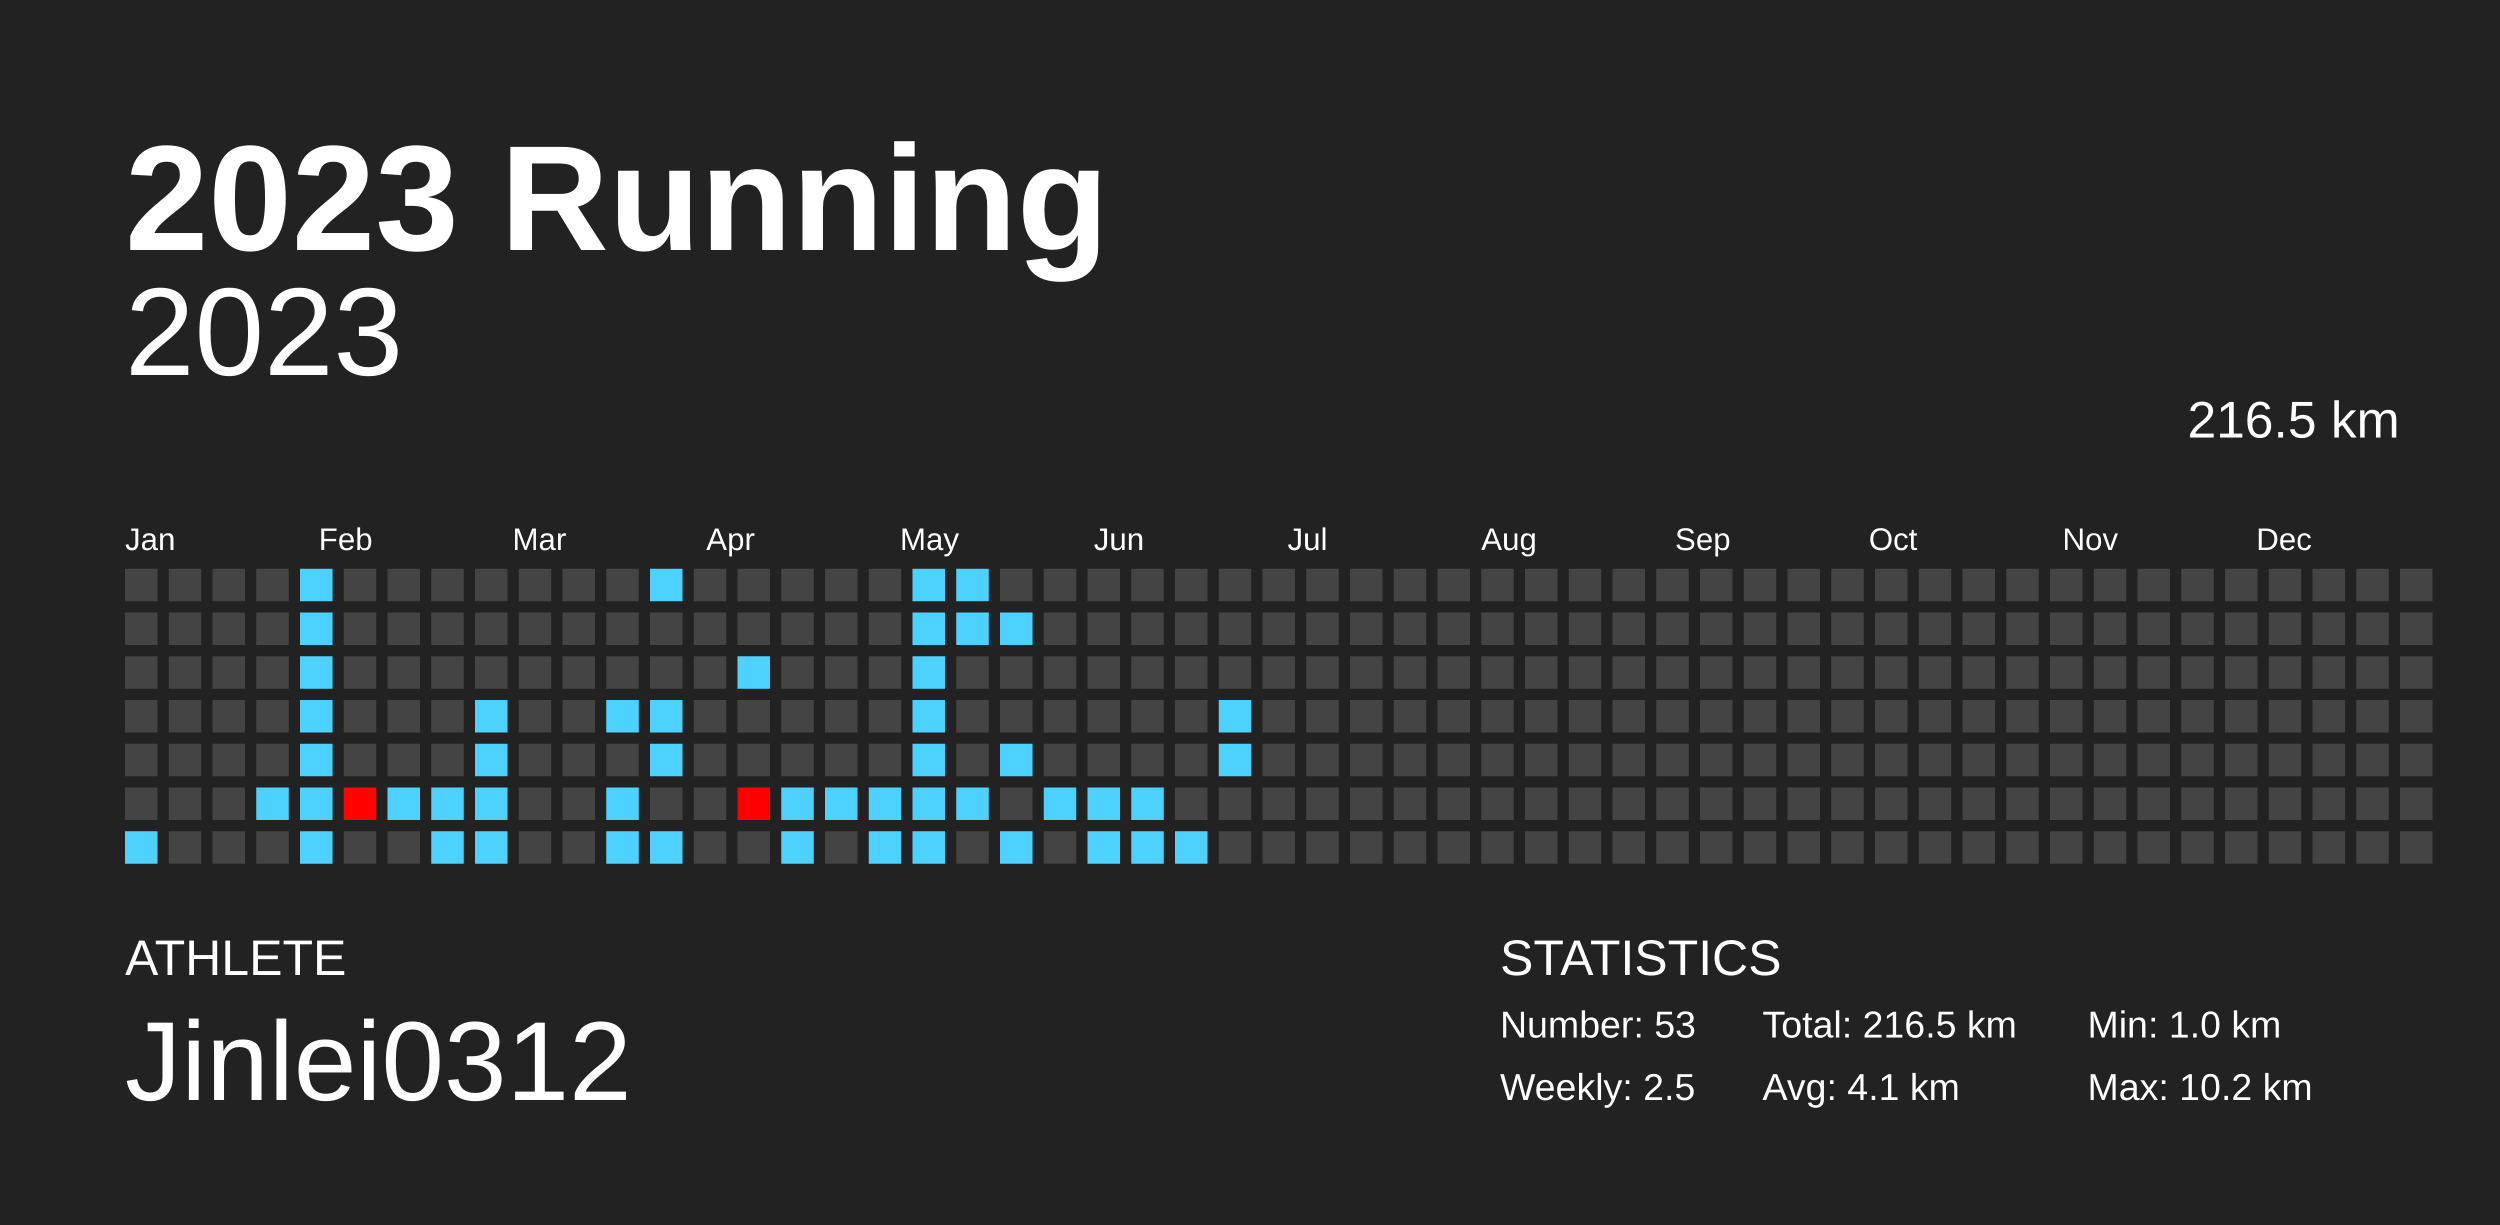
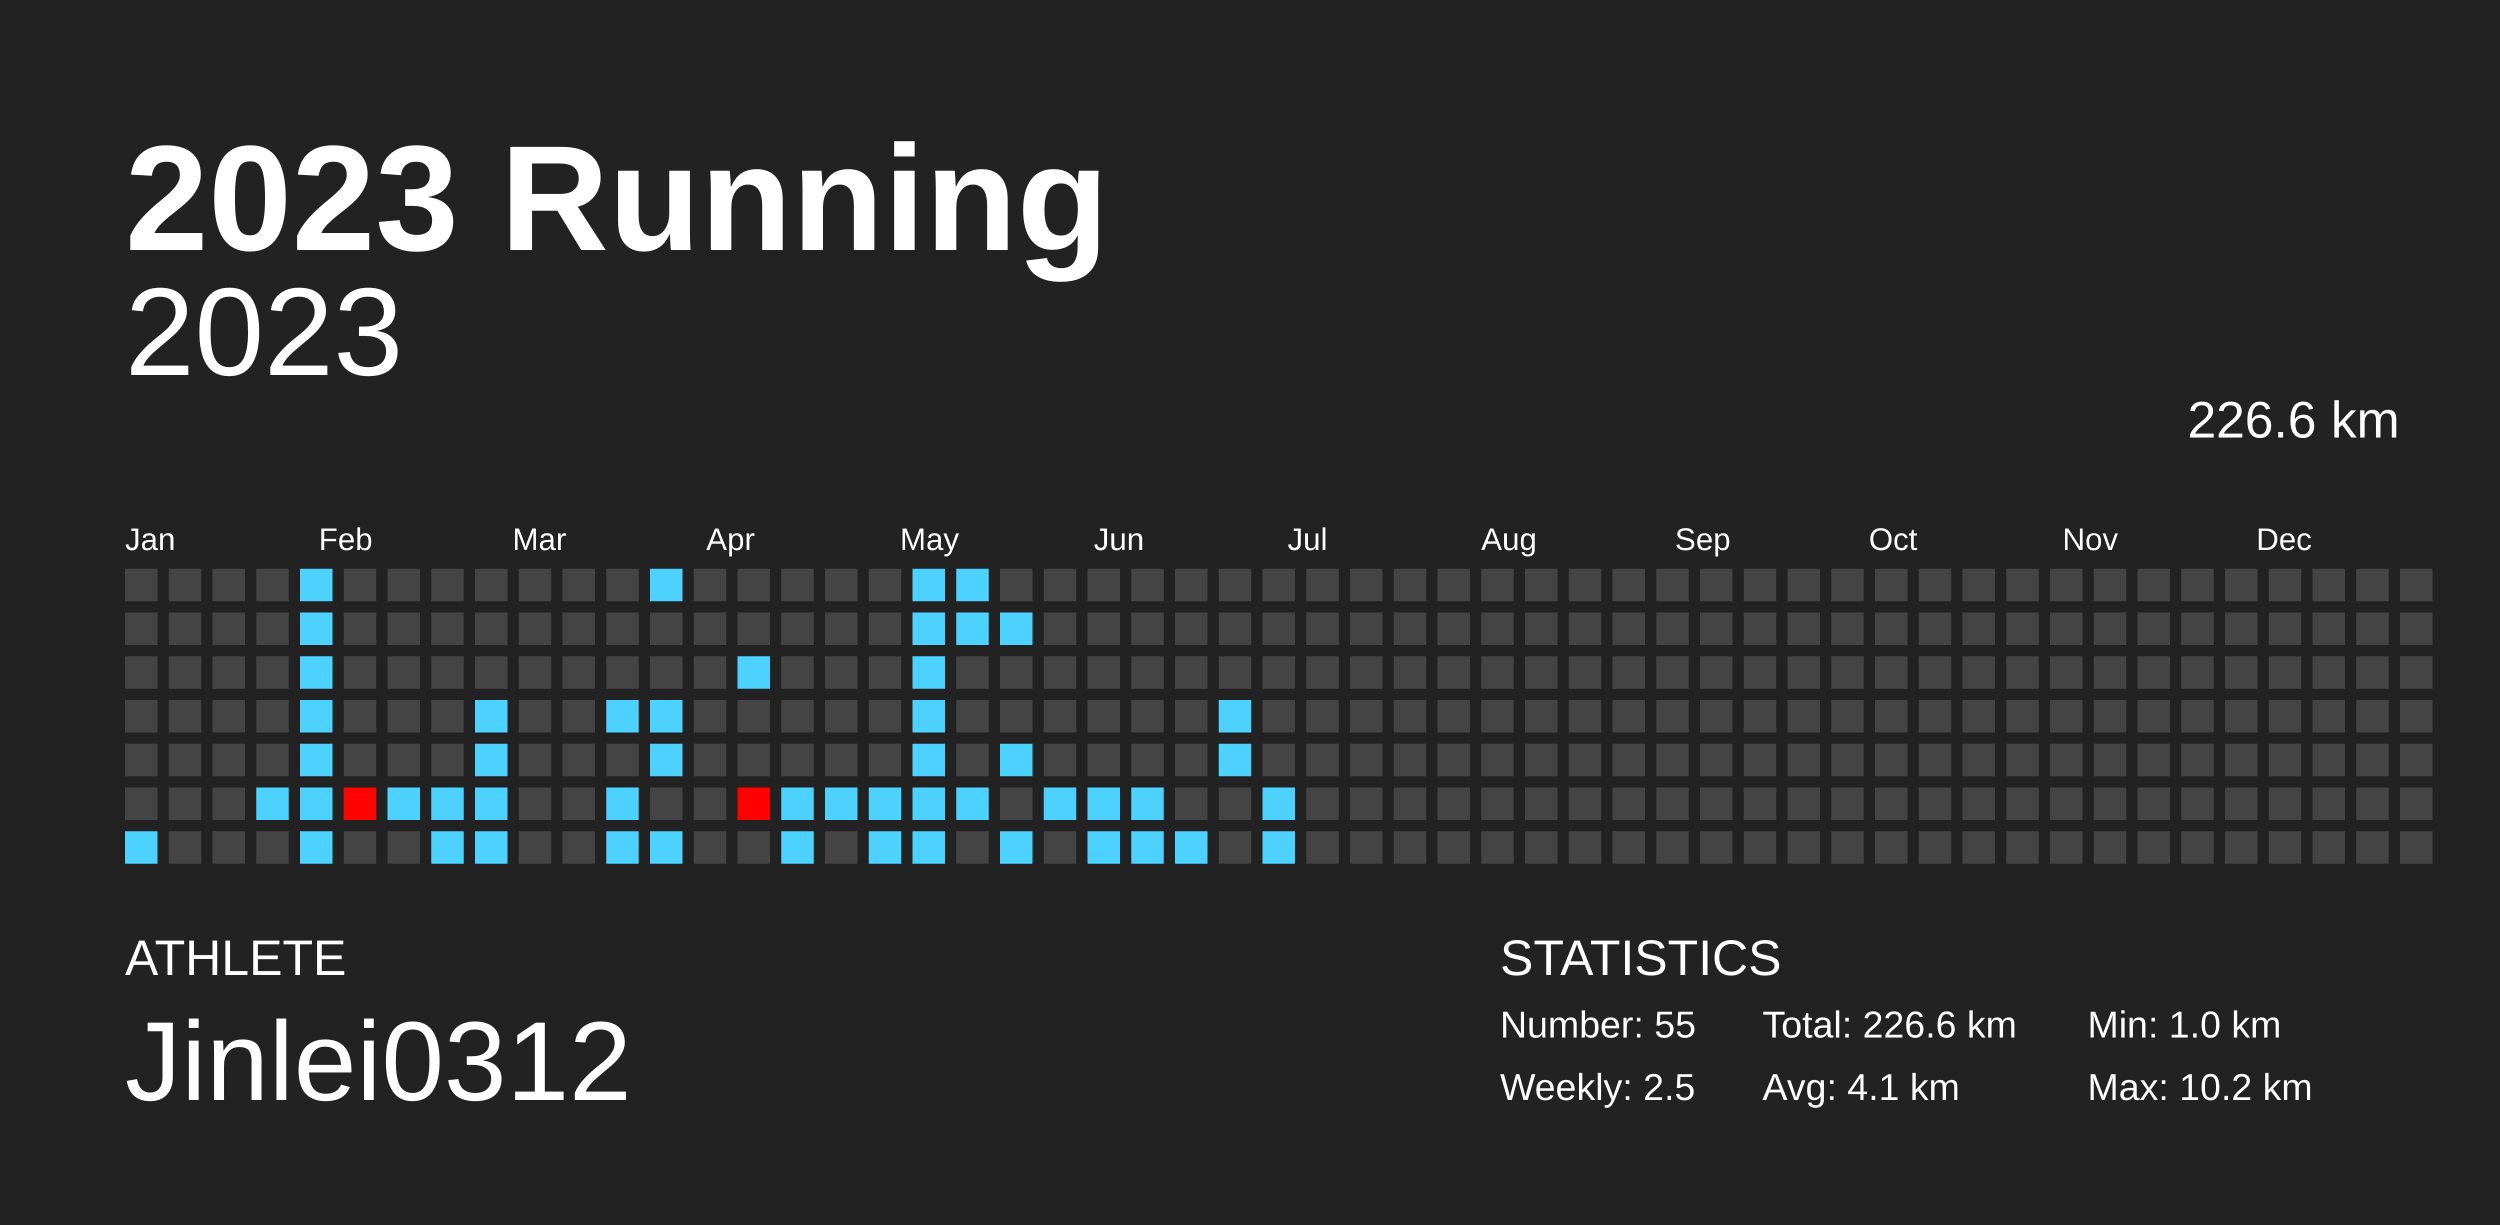
<svg xmlns="http://www.w3.org/2000/svg" baseProfile="full" height="98mm" version="1.1" viewBox="0,0,200,98" width="200mm">
  <defs />
  <rect fill="#222222" height="98" width="200" x="0" y="0" />
  <text fill="#FFFFFF" style="font-size:12px; font-family:Arial; font-weight:bold;" x="10" y="20">2023 Running</text>
  <text fill="#FFFFFF" style="font-size:4px; font-family:Arial" x="10" y="78">ATHLETE</text>
  <text fill="#FFFFFF" style="font-size:9px; font-family:Arial" x="10" y="88">Jinlei0312</text>
  <text fill="#FFFFFF" style="font-size:4px; font-family:Arial" x="120" y="78">STATISTICS</text>
-   <text fill="#FFFFFF" style="font-size:3px; font-family:Arial" x="120" y="83">Number: 53</text>
+   <text fill="#FFFFFF" style="font-size:3px; font-family:Arial" x="120" y="83">Number: 55</text>
  <text fill="#FFFFFF" style="font-size:3px; font-family:Arial" x="120" y="88">Weekly: 2.5</text>
-   <text fill="#FFFFFF" style="font-size:3px; font-family:Arial" x="141" y="83">Total: 216.5 km</text>
+   <text fill="#FFFFFF" style="font-size:3px; font-family:Arial" x="141" y="83">Total: 226.6 km</text>
  <text fill="#FFFFFF" style="font-size:3px; font-family:Arial" x="141" y="88">Avg: 4.1 km</text>
  <text fill="#FFFFFF" style="font-size:3px; font-family:Arial" x="167" y="83">Min: 1.0 km</text>
  <text fill="#FFFFFF" style="font-size:3px; font-family:Arial" x="167" y="88">Max: 10.2 km</text>
  <text alignment-baseline="hanging" fill="#FFFFFF" style="font-size:10.0px; font-family:Arial;" x="10" y="30">2023</text>
-   <text alignment-baseline="hanging" fill="#FFFFFF" style="font-size:4.125px; font-family:Arial;" x="175" y="35">216.5 km</text>
+   <text alignment-baseline="hanging" fill="#FFFFFF" style="font-size:4.125px; font-family:Arial;" x="175" y="35">226.6 km</text>
  <text fill="#FFFFFF" style="font-size:2.5px; font-family:Arial" x="10.0" y="44">Jan</text>
  <text fill="#FFFFFF" style="font-size:2.5px; font-family:Arial" x="25.5" y="44">Feb</text>
  <text fill="#FFFFFF" style="font-size:2.5px; font-family:Arial" x="41.0" y="44">Mar</text>
  <text fill="#FFFFFF" style="font-size:2.5px; font-family:Arial" x="56.5" y="44">Apr</text>
  <text fill="#FFFFFF" style="font-size:2.5px; font-family:Arial" x="72.0" y="44">May</text>
  <text fill="#FFFFFF" style="font-size:2.5px; font-family:Arial" x="87.5" y="44">Jun</text>
  <text fill="#FFFFFF" style="font-size:2.5px; font-family:Arial" x="103.0" y="44">Jul</text>
  <text fill="#FFFFFF" style="font-size:2.5px; font-family:Arial" x="118.5" y="44">Aug</text>
  <text fill="#FFFFFF" style="font-size:2.5px; font-family:Arial" x="134.0" y="44">Sep</text>
  <text fill="#FFFFFF" style="font-size:2.5px; font-family:Arial" x="149.5" y="44">Oct</text>
  <text fill="#FFFFFF" style="font-size:2.5px; font-family:Arial" x="165.0" y="44">Nov</text>
  <text fill="#FFFFFF" style="font-size:2.5px; font-family:Arial" x="180.5" y="44">Dec</text>
  <rect fill="#444444" height="2.6" width="2.6" x="10.0" y="45.5" />
  <rect fill="#444444" height="2.6" width="2.6" x="10.0" y="49.0" />
  <rect fill="#444444" height="2.6" width="2.6" x="10.0" y="52.5" />
  <rect fill="#444444" height="2.6" width="2.6" x="10.0" y="56.0" />
  <rect fill="#444444" height="2.6" width="2.6" x="10.0" y="59.5" />
  <rect fill="#444444" height="2.6" width="2.6" x="10.0" y="63.0" />
  <rect fill="#4dd2ff" height="2.6" width="2.6" x="10.0" y="66.5" />
  <rect fill="#444444" height="2.6" width="2.6" x="13.5" y="45.5" />
  <rect fill="#444444" height="2.6" width="2.6" x="13.5" y="49.0" />
  <rect fill="#444444" height="2.6" width="2.6" x="13.5" y="52.5" />
  <rect fill="#444444" height="2.6" width="2.6" x="13.5" y="56.0" />
  <rect fill="#444444" height="2.6" width="2.6" x="13.5" y="59.5" />
  <rect fill="#444444" height="2.6" width="2.6" x="13.5" y="63.0" />
  <rect fill="#444444" height="2.6" width="2.6" x="13.5" y="66.5" />
  <rect fill="#444444" height="2.6" width="2.6" x="17.0" y="45.5" />
  <rect fill="#444444" height="2.6" width="2.6" x="17.0" y="49.0" />
  <rect fill="#444444" height="2.6" width="2.6" x="17.0" y="52.5" />
  <rect fill="#444444" height="2.6" width="2.6" x="17.0" y="56.0" />
  <rect fill="#444444" height="2.6" width="2.6" x="17.0" y="59.5" />
  <rect fill="#444444" height="2.6" width="2.6" x="17.0" y="63.0" />
  <rect fill="#444444" height="2.6" width="2.6" x="17.0" y="66.5" />
  <rect fill="#444444" height="2.6" width="2.6" x="20.5" y="45.5" />
  <rect fill="#444444" height="2.6" width="2.6" x="20.5" y="49.0" />
  <rect fill="#444444" height="2.6" width="2.6" x="20.5" y="52.5" />
  <rect fill="#444444" height="2.6" width="2.6" x="20.5" y="56.0" />
  <rect fill="#444444" height="2.6" width="2.6" x="20.5" y="59.5" />
  <rect fill="#4dd2ff" height="2.6" width="2.6" x="20.5" y="63.0" />
  <rect fill="#444444" height="2.6" width="2.6" x="20.5" y="66.5" />
  <rect fill="#4dd2ff" height="2.6" width="2.6" x="24.0" y="45.5" />
  <rect fill="#4dd2ff" height="2.6" width="2.6" x="24.0" y="49.0" />
  <rect fill="#4dd2ff" height="2.6" width="2.6" x="24.0" y="52.5" />
  <rect fill="#4dd2ff" height="2.6" width="2.6" x="24.0" y="56.0" />
  <rect fill="#4dd2ff" height="2.6" width="2.6" x="24.0" y="59.5" />
  <rect fill="#4dd2ff" height="2.6" width="2.6" x="24.0" y="63.0" />
  <rect fill="#4dd2ff" height="2.6" width="2.6" x="24.0" y="66.5" />
  <rect fill="#444444" height="2.6" width="2.6" x="27.5" y="45.5" />
  <rect fill="#444444" height="2.6" width="2.6" x="27.5" y="49.0" />
  <rect fill="#444444" height="2.6" width="2.6" x="27.5" y="52.5" />
  <rect fill="#444444" height="2.6" width="2.6" x="27.5" y="56.0" />
  <rect fill="#444444" height="2.6" width="2.6" x="27.5" y="59.5" />
  <rect fill="#ff0300" height="2.6" width="2.6" x="27.5" y="63.0" />
  <rect fill="#444444" height="2.6" width="2.6" x="27.5" y="66.5" />
  <rect fill="#444444" height="2.6" width="2.6" x="31.0" y="45.5" />
  <rect fill="#444444" height="2.6" width="2.6" x="31.0" y="49.0" />
  <rect fill="#444444" height="2.6" width="2.6" x="31.0" y="52.5" />
  <rect fill="#444444" height="2.6" width="2.6" x="31.0" y="56.0" />
  <rect fill="#444444" height="2.6" width="2.6" x="31.0" y="59.5" />
  <rect fill="#4dd2ff" height="2.6" width="2.6" x="31.0" y="63.0" />
  <rect fill="#444444" height="2.6" width="2.6" x="31.0" y="66.5" />
  <rect fill="#444444" height="2.6" width="2.6" x="34.5" y="45.5" />
  <rect fill="#444444" height="2.6" width="2.6" x="34.5" y="49.0" />
  <rect fill="#444444" height="2.6" width="2.6" x="34.5" y="52.5" />
  <rect fill="#444444" height="2.6" width="2.6" x="34.5" y="56.0" />
  <rect fill="#444444" height="2.6" width="2.6" x="34.5" y="59.5" />
  <rect fill="#4dd2ff" height="2.6" width="2.6" x="34.5" y="63.0" />
  <rect fill="#4dd2ff" height="2.6" width="2.6" x="34.5" y="66.5" />
  <rect fill="#444444" height="2.6" width="2.6" x="38.0" y="45.5" />
  <rect fill="#444444" height="2.6" width="2.6" x="38.0" y="49.0" />
  <rect fill="#444444" height="2.6" width="2.6" x="38.0" y="52.5" />
  <rect fill="#4dd2ff" height="2.6" width="2.6" x="38.0" y="56.0" />
  <rect fill="#4dd2ff" height="2.6" width="2.6" x="38.0" y="59.5" />
  <rect fill="#4dd2ff" height="2.6" width="2.6" x="38.0" y="63.0" />
  <rect fill="#4dd2ff" height="2.6" width="2.6" x="38.0" y="66.5" />
  <rect fill="#444444" height="2.6" width="2.6" x="41.5" y="45.5" />
  <rect fill="#444444" height="2.6" width="2.6" x="41.5" y="49.0" />
  <rect fill="#444444" height="2.6" width="2.6" x="41.5" y="52.5" />
  <rect fill="#444444" height="2.6" width="2.6" x="41.5" y="56.0" />
  <rect fill="#444444" height="2.6" width="2.6" x="41.5" y="59.5" />
  <rect fill="#444444" height="2.6" width="2.6" x="41.5" y="63.0" />
  <rect fill="#444444" height="2.6" width="2.6" x="41.5" y="66.5" />
  <rect fill="#444444" height="2.6" width="2.6" x="45.0" y="45.5" />
  <rect fill="#444444" height="2.6" width="2.6" x="45.0" y="49.0" />
  <rect fill="#444444" height="2.6" width="2.6" x="45.0" y="52.5" />
  <rect fill="#444444" height="2.6" width="2.6" x="45.0" y="56.0" />
  <rect fill="#444444" height="2.6" width="2.6" x="45.0" y="59.5" />
  <rect fill="#444444" height="2.6" width="2.6" x="45.0" y="63.0" />
  <rect fill="#444444" height="2.6" width="2.6" x="45.0" y="66.5" />
  <rect fill="#444444" height="2.6" width="2.6" x="48.5" y="45.5" />
  <rect fill="#444444" height="2.6" width="2.6" x="48.5" y="49.0" />
  <rect fill="#444444" height="2.6" width="2.6" x="48.5" y="52.5" />
  <rect fill="#4dd2ff" height="2.6" width="2.6" x="48.5" y="56.0" />
  <rect fill="#444444" height="2.6" width="2.6" x="48.5" y="59.5" />
  <rect fill="#4dd2ff" height="2.6" width="2.6" x="48.5" y="63.0" />
  <rect fill="#4dd2ff" height="2.6" width="2.6" x="48.5" y="66.5" />
  <rect fill="#4dd2ff" height="2.6" width="2.6" x="52.0" y="45.5" />
  <rect fill="#444444" height="2.6" width="2.6" x="52.0" y="49.0" />
  <rect fill="#444444" height="2.6" width="2.6" x="52.0" y="52.5" />
  <rect fill="#4dd2ff" height="2.6" width="2.6" x="52.0" y="56.0" />
  <rect fill="#4dd2ff" height="2.6" width="2.6" x="52.0" y="59.5" />
  <rect fill="#444444" height="2.6" width="2.6" x="52.0" y="63.0" />
  <rect fill="#4dd2ff" height="2.6" width="2.6" x="52.0" y="66.5" />
  <rect fill="#444444" height="2.6" width="2.6" x="55.5" y="45.5" />
  <rect fill="#444444" height="2.6" width="2.6" x="55.5" y="49.0" />
  <rect fill="#444444" height="2.6" width="2.6" x="55.5" y="52.5" />
  <rect fill="#444444" height="2.6" width="2.6" x="55.5" y="56.0" />
  <rect fill="#444444" height="2.6" width="2.6" x="55.5" y="59.5" />
  <rect fill="#444444" height="2.6" width="2.6" x="55.5" y="63.0" />
  <rect fill="#444444" height="2.6" width="2.6" x="55.5" y="66.5" />
  <rect fill="#444444" height="2.6" width="2.6" x="59.0" y="45.5" />
  <rect fill="#444444" height="2.6" width="2.6" x="59.0" y="49.0" />
  <rect fill="#4dd2ff" height="2.6" width="2.6" x="59.0" y="52.5" />
  <rect fill="#444444" height="2.6" width="2.6" x="59.0" y="56.0" />
  <rect fill="#444444" height="2.6" width="2.6" x="59.0" y="59.5" />
  <rect fill="#ff0000" height="2.6" width="2.6" x="59.0" y="63.0" />
  <rect fill="#444444" height="2.6" width="2.6" x="59.0" y="66.5" />
  <rect fill="#444444" height="2.6" width="2.6" x="62.5" y="45.5" />
  <rect fill="#444444" height="2.6" width="2.6" x="62.5" y="49.0" />
  <rect fill="#444444" height="2.6" width="2.6" x="62.5" y="52.5" />
  <rect fill="#444444" height="2.6" width="2.6" x="62.5" y="56.0" />
  <rect fill="#444444" height="2.6" width="2.6" x="62.5" y="59.5" />
  <rect fill="#4dd2ff" height="2.6" width="2.6" x="62.5" y="63.0" />
  <rect fill="#4dd2ff" height="2.6" width="2.6" x="62.5" y="66.5" />
  <rect fill="#444444" height="2.6" width="2.6" x="66.0" y="45.5" />
  <rect fill="#444444" height="2.6" width="2.6" x="66.0" y="49.0" />
  <rect fill="#444444" height="2.6" width="2.6" x="66.0" y="52.5" />
  <rect fill="#444444" height="2.6" width="2.6" x="66.0" y="56.0" />
  <rect fill="#444444" height="2.6" width="2.6" x="66.0" y="59.5" />
  <rect fill="#4dd2ff" height="2.6" width="2.6" x="66.0" y="63.0" />
  <rect fill="#444444" height="2.6" width="2.6" x="66.0" y="66.5" />
  <rect fill="#444444" height="2.6" width="2.6" x="69.5" y="45.5" />
  <rect fill="#444444" height="2.6" width="2.6" x="69.5" y="49.0" />
  <rect fill="#444444" height="2.6" width="2.6" x="69.5" y="52.5" />
  <rect fill="#444444" height="2.6" width="2.6" x="69.5" y="56.0" />
  <rect fill="#444444" height="2.6" width="2.6" x="69.5" y="59.5" />
  <rect fill="#4dd2ff" height="2.6" width="2.6" x="69.5" y="63.0" />
  <rect fill="#4dd2ff" height="2.6" width="2.6" x="69.5" y="66.5" />
  <rect fill="#4dd2ff" height="2.6" width="2.6" x="73.0" y="45.5" />
  <rect fill="#4dd2ff" height="2.6" width="2.6" x="73.0" y="49.0" />
  <rect fill="#4dd2ff" height="2.6" width="2.6" x="73.0" y="52.5" />
  <rect fill="#4dd2ff" height="2.6" width="2.6" x="73.0" y="56.0" />
  <rect fill="#4dd2ff" height="2.6" width="2.6" x="73.0" y="59.5" />
  <rect fill="#4dd2ff" height="2.6" width="2.6" x="73.0" y="63.0" />
  <rect fill="#4dd2ff" height="2.6" width="2.6" x="73.0" y="66.5" />
  <rect fill="#4dd2ff" height="2.6" width="2.6" x="76.5" y="45.5" />
  <rect fill="#4dd2ff" height="2.6" width="2.6" x="76.5" y="49.0" />
  <rect fill="#444444" height="2.6" width="2.6" x="76.5" y="52.5" />
  <rect fill="#444444" height="2.6" width="2.6" x="76.5" y="56.0" />
  <rect fill="#444444" height="2.6" width="2.6" x="76.5" y="59.5" />
  <rect fill="#4dd2ff" height="2.6" width="2.6" x="76.5" y="63.0" />
  <rect fill="#444444" height="2.6" width="2.6" x="76.5" y="66.5" />
  <rect fill="#444444" height="2.6" width="2.6" x="80.0" y="45.5" />
  <rect fill="#4dd2ff" height="2.6" width="2.6" x="80.0" y="49.0" />
  <rect fill="#444444" height="2.6" width="2.6" x="80.0" y="52.5" />
  <rect fill="#444444" height="2.6" width="2.6" x="80.0" y="56.0" />
  <rect fill="#4dd2ff" height="2.6" width="2.6" x="80.0" y="59.5" />
  <rect fill="#444444" height="2.6" width="2.6" x="80.0" y="63.0" />
  <rect fill="#4dd2ff" height="2.6" width="2.6" x="80.0" y="66.5" />
  <rect fill="#444444" height="2.6" width="2.6" x="83.5" y="45.5" />
  <rect fill="#444444" height="2.6" width="2.6" x="83.5" y="49.0" />
  <rect fill="#444444" height="2.6" width="2.6" x="83.5" y="52.5" />
  <rect fill="#444444" height="2.6" width="2.6" x="83.5" y="56.0" />
  <rect fill="#444444" height="2.6" width="2.6" x="83.5" y="59.5" />
  <rect fill="#4dd2ff" height="2.6" width="2.6" x="83.5" y="63.0" />
  <rect fill="#444444" height="2.6" width="2.6" x="83.5" y="66.5" />
  <rect fill="#444444" height="2.6" width="2.6" x="87.0" y="45.5" />
  <rect fill="#444444" height="2.6" width="2.6" x="87.0" y="49.0" />
  <rect fill="#444444" height="2.6" width="2.6" x="87.0" y="52.5" />
  <rect fill="#444444" height="2.6" width="2.6" x="87.0" y="56.0" />
  <rect fill="#444444" height="2.6" width="2.6" x="87.0" y="59.5" />
  <rect fill="#4dd2ff" height="2.6" width="2.6" x="87.0" y="63.0" />
  <rect fill="#4dd2ff" height="2.6" width="2.6" x="87.0" y="66.5" />
  <rect fill="#444444" height="2.6" width="2.6" x="90.5" y="45.5" />
  <rect fill="#444444" height="2.6" width="2.6" x="90.5" y="49.0" />
  <rect fill="#444444" height="2.6" width="2.6" x="90.5" y="52.5" />
  <rect fill="#444444" height="2.6" width="2.6" x="90.5" y="56.0" />
  <rect fill="#444444" height="2.6" width="2.6" x="90.5" y="59.5" />
  <rect fill="#4dd2ff" height="2.6" width="2.6" x="90.5" y="63.0" />
  <rect fill="#4dd2ff" height="2.6" width="2.6" x="90.5" y="66.5" />
  <rect fill="#444444" height="2.6" width="2.6" x="94.0" y="45.5" />
  <rect fill="#444444" height="2.6" width="2.6" x="94.0" y="49.0" />
  <rect fill="#444444" height="2.6" width="2.6" x="94.0" y="52.5" />
  <rect fill="#444444" height="2.6" width="2.6" x="94.0" y="56.0" />
  <rect fill="#444444" height="2.6" width="2.6" x="94.0" y="59.5" />
  <rect fill="#444444" height="2.6" width="2.6" x="94.0" y="63.0" />
  <rect fill="#4dd2ff" height="2.6" width="2.6" x="94.0" y="66.5" />
  <rect fill="#444444" height="2.6" width="2.6" x="97.5" y="45.5" />
  <rect fill="#444444" height="2.6" width="2.6" x="97.5" y="49.0" />
  <rect fill="#444444" height="2.6" width="2.6" x="97.5" y="52.5" />
  <rect fill="#4dd2ff" height="2.6" width="2.6" x="97.5" y="56.0" />
  <rect fill="#4dd2ff" height="2.6" width="2.6" x="97.5" y="59.5" />
  <rect fill="#444444" height="2.6" width="2.6" x="97.5" y="63.0" />
  <rect fill="#444444" height="2.6" width="2.6" x="97.5" y="66.5" />
  <rect fill="#444444" height="2.6" width="2.6" x="101.0" y="45.5" />
  <rect fill="#444444" height="2.6" width="2.6" x="101.0" y="49.0" />
  <rect fill="#444444" height="2.6" width="2.6" x="101.0" y="52.5" />
  <rect fill="#444444" height="2.6" width="2.6" x="101.0" y="56.0" />
  <rect fill="#444444" height="2.6" width="2.6" x="101.0" y="59.5" />
-   <rect fill="#444444" height="2.6" width="2.6" x="101.0" y="63.0" />
-   <rect fill="#444444" height="2.6" width="2.6" x="101.0" y="66.5" />
+   <rect fill="#4dd2ff" height="2.6" width="2.6" x="101.0" y="63.0" />
+   <rect fill="#4dd2ff" height="2.6" width="2.6" x="101.0" y="66.5" />
  <rect fill="#444444" height="2.6" width="2.6" x="104.5" y="45.5" />
  <rect fill="#444444" height="2.6" width="2.6" x="104.5" y="49.0" />
  <rect fill="#444444" height="2.6" width="2.6" x="104.5" y="52.5" />
  <rect fill="#444444" height="2.6" width="2.6" x="104.5" y="56.0" />
  <rect fill="#444444" height="2.6" width="2.6" x="104.5" y="59.5" />
  <rect fill="#444444" height="2.6" width="2.6" x="104.5" y="63.0" />
  <rect fill="#444444" height="2.6" width="2.6" x="104.5" y="66.5" />
  <rect fill="#444444" height="2.6" width="2.6" x="108.0" y="45.5" />
  <rect fill="#444444" height="2.6" width="2.6" x="108.0" y="49.0" />
  <rect fill="#444444" height="2.6" width="2.6" x="108.0" y="52.5" />
  <rect fill="#444444" height="2.6" width="2.6" x="108.0" y="56.0" />
  <rect fill="#444444" height="2.6" width="2.6" x="108.0" y="59.5" />
  <rect fill="#444444" height="2.6" width="2.6" x="108.0" y="63.0" />
  <rect fill="#444444" height="2.6" width="2.6" x="108.0" y="66.5" />
  <rect fill="#444444" height="2.6" width="2.6" x="111.5" y="45.5" />
  <rect fill="#444444" height="2.6" width="2.6" x="111.5" y="49.0" />
  <rect fill="#444444" height="2.6" width="2.6" x="111.5" y="52.5" />
  <rect fill="#444444" height="2.6" width="2.6" x="111.5" y="56.0" />
  <rect fill="#444444" height="2.6" width="2.6" x="111.5" y="59.5" />
  <rect fill="#444444" height="2.6" width="2.6" x="111.5" y="63.0" />
  <rect fill="#444444" height="2.6" width="2.6" x="111.5" y="66.5" />
  <rect fill="#444444" height="2.6" width="2.6" x="115.0" y="45.5" />
  <rect fill="#444444" height="2.6" width="2.6" x="115.0" y="49.0" />
  <rect fill="#444444" height="2.6" width="2.6" x="115.0" y="52.5" />
  <rect fill="#444444" height="2.6" width="2.6" x="115.0" y="56.0" />
  <rect fill="#444444" height="2.6" width="2.6" x="115.0" y="59.5" />
  <rect fill="#444444" height="2.6" width="2.6" x="115.0" y="63.0" />
  <rect fill="#444444" height="2.6" width="2.6" x="115.0" y="66.5" />
  <rect fill="#444444" height="2.6" width="2.6" x="118.5" y="45.5" />
  <rect fill="#444444" height="2.6" width="2.6" x="118.5" y="49.0" />
  <rect fill="#444444" height="2.6" width="2.6" x="118.5" y="52.5" />
  <rect fill="#444444" height="2.6" width="2.6" x="118.5" y="56.0" />
  <rect fill="#444444" height="2.6" width="2.6" x="118.5" y="59.5" />
  <rect fill="#444444" height="2.6" width="2.6" x="118.5" y="63.0" />
  <rect fill="#444444" height="2.6" width="2.6" x="118.5" y="66.5" />
  <rect fill="#444444" height="2.6" width="2.6" x="122.0" y="45.5" />
  <rect fill="#444444" height="2.6" width="2.6" x="122.0" y="49.0" />
  <rect fill="#444444" height="2.6" width="2.6" x="122.0" y="52.5" />
  <rect fill="#444444" height="2.6" width="2.6" x="122.0" y="56.0" />
  <rect fill="#444444" height="2.6" width="2.6" x="122.0" y="59.5" />
  <rect fill="#444444" height="2.6" width="2.6" x="122.0" y="63.0" />
  <rect fill="#444444" height="2.6" width="2.6" x="122.0" y="66.5" />
  <rect fill="#444444" height="2.6" width="2.6" x="125.5" y="45.5" />
  <rect fill="#444444" height="2.6" width="2.6" x="125.5" y="49.0" />
  <rect fill="#444444" height="2.6" width="2.6" x="125.5" y="52.5" />
  <rect fill="#444444" height="2.6" width="2.6" x="125.5" y="56.0" />
  <rect fill="#444444" height="2.6" width="2.6" x="125.5" y="59.5" />
  <rect fill="#444444" height="2.6" width="2.6" x="125.5" y="63.0" />
  <rect fill="#444444" height="2.6" width="2.6" x="125.5" y="66.5" />
  <rect fill="#444444" height="2.6" width="2.6" x="129.0" y="45.5" />
  <rect fill="#444444" height="2.6" width="2.6" x="129.0" y="49.0" />
  <rect fill="#444444" height="2.6" width="2.6" x="129.0" y="52.5" />
  <rect fill="#444444" height="2.6" width="2.6" x="129.0" y="56.0" />
  <rect fill="#444444" height="2.6" width="2.6" x="129.0" y="59.5" />
  <rect fill="#444444" height="2.6" width="2.6" x="129.0" y="63.0" />
  <rect fill="#444444" height="2.6" width="2.6" x="129.0" y="66.5" />
  <rect fill="#444444" height="2.6" width="2.6" x="132.5" y="45.5" />
  <rect fill="#444444" height="2.6" width="2.6" x="132.5" y="49.0" />
  <rect fill="#444444" height="2.6" width="2.6" x="132.5" y="52.5" />
  <rect fill="#444444" height="2.6" width="2.6" x="132.5" y="56.0" />
  <rect fill="#444444" height="2.6" width="2.6" x="132.5" y="59.5" />
  <rect fill="#444444" height="2.6" width="2.6" x="132.5" y="63.0" />
  <rect fill="#444444" height="2.6" width="2.6" x="132.5" y="66.5" />
  <rect fill="#444444" height="2.6" width="2.6" x="136.0" y="45.5" />
  <rect fill="#444444" height="2.6" width="2.6" x="136.0" y="49.0" />
  <rect fill="#444444" height="2.6" width="2.6" x="136.0" y="52.5" />
  <rect fill="#444444" height="2.6" width="2.6" x="136.0" y="56.0" />
  <rect fill="#444444" height="2.6" width="2.6" x="136.0" y="59.5" />
  <rect fill="#444444" height="2.6" width="2.6" x="136.0" y="63.0" />
  <rect fill="#444444" height="2.6" width="2.6" x="136.0" y="66.5" />
  <rect fill="#444444" height="2.6" width="2.6" x="139.5" y="45.5" />
  <rect fill="#444444" height="2.6" width="2.6" x="139.5" y="49.0" />
  <rect fill="#444444" height="2.6" width="2.6" x="139.5" y="52.5" />
  <rect fill="#444444" height="2.6" width="2.6" x="139.5" y="56.0" />
  <rect fill="#444444" height="2.6" width="2.6" x="139.5" y="59.5" />
  <rect fill="#444444" height="2.6" width="2.6" x="139.5" y="63.0" />
  <rect fill="#444444" height="2.6" width="2.6" x="139.5" y="66.5" />
  <rect fill="#444444" height="2.6" width="2.6" x="143.0" y="45.5" />
  <rect fill="#444444" height="2.6" width="2.6" x="143.0" y="49.0" />
  <rect fill="#444444" height="2.6" width="2.6" x="143.0" y="52.5" />
  <rect fill="#444444" height="2.6" width="2.6" x="143.0" y="56.0" />
  <rect fill="#444444" height="2.6" width="2.6" x="143.0" y="59.5" />
  <rect fill="#444444" height="2.6" width="2.6" x="143.0" y="63.0" />
  <rect fill="#444444" height="2.6" width="2.6" x="143.0" y="66.5" />
  <rect fill="#444444" height="2.6" width="2.6" x="146.5" y="45.5" />
  <rect fill="#444444" height="2.6" width="2.6" x="146.5" y="49.0" />
  <rect fill="#444444" height="2.6" width="2.6" x="146.5" y="52.5" />
  <rect fill="#444444" height="2.6" width="2.6" x="146.5" y="56.0" />
  <rect fill="#444444" height="2.6" width="2.6" x="146.5" y="59.5" />
  <rect fill="#444444" height="2.6" width="2.6" x="146.5" y="63.0" />
  <rect fill="#444444" height="2.6" width="2.6" x="146.5" y="66.5" />
  <rect fill="#444444" height="2.6" width="2.6" x="150.0" y="45.5" />
  <rect fill="#444444" height="2.6" width="2.6" x="150.0" y="49.0" />
  <rect fill="#444444" height="2.6" width="2.6" x="150.0" y="52.5" />
  <rect fill="#444444" height="2.6" width="2.6" x="150.0" y="56.0" />
  <rect fill="#444444" height="2.6" width="2.6" x="150.0" y="59.5" />
  <rect fill="#444444" height="2.6" width="2.6" x="150.0" y="63.0" />
  <rect fill="#444444" height="2.6" width="2.6" x="150.0" y="66.5" />
  <rect fill="#444444" height="2.6" width="2.6" x="153.5" y="45.5" />
  <rect fill="#444444" height="2.6" width="2.6" x="153.5" y="49.0" />
  <rect fill="#444444" height="2.6" width="2.6" x="153.5" y="52.5" />
  <rect fill="#444444" height="2.6" width="2.6" x="153.5" y="56.0" />
  <rect fill="#444444" height="2.6" width="2.6" x="153.5" y="59.5" />
  <rect fill="#444444" height="2.6" width="2.6" x="153.5" y="63.0" />
  <rect fill="#444444" height="2.6" width="2.6" x="153.5" y="66.5" />
  <rect fill="#444444" height="2.6" width="2.6" x="157.0" y="45.5" />
  <rect fill="#444444" height="2.6" width="2.6" x="157.0" y="49.0" />
  <rect fill="#444444" height="2.6" width="2.6" x="157.0" y="52.5" />
  <rect fill="#444444" height="2.6" width="2.6" x="157.0" y="56.0" />
  <rect fill="#444444" height="2.6" width="2.6" x="157.0" y="59.5" />
  <rect fill="#444444" height="2.6" width="2.6" x="157.0" y="63.0" />
  <rect fill="#444444" height="2.6" width="2.6" x="157.0" y="66.5" />
  <rect fill="#444444" height="2.6" width="2.6" x="160.5" y="45.5" />
  <rect fill="#444444" height="2.6" width="2.6" x="160.5" y="49.0" />
  <rect fill="#444444" height="2.6" width="2.6" x="160.5" y="52.5" />
  <rect fill="#444444" height="2.6" width="2.6" x="160.5" y="56.0" />
  <rect fill="#444444" height="2.6" width="2.6" x="160.5" y="59.5" />
  <rect fill="#444444" height="2.6" width="2.6" x="160.5" y="63.0" />
  <rect fill="#444444" height="2.6" width="2.6" x="160.5" y="66.5" />
  <rect fill="#444444" height="2.6" width="2.6" x="164.0" y="45.5" />
  <rect fill="#444444" height="2.6" width="2.6" x="164.0" y="49.0" />
  <rect fill="#444444" height="2.6" width="2.6" x="164.0" y="52.5" />
  <rect fill="#444444" height="2.6" width="2.6" x="164.0" y="56.0" />
  <rect fill="#444444" height="2.6" width="2.6" x="164.0" y="59.5" />
  <rect fill="#444444" height="2.6" width="2.6" x="164.0" y="63.0" />
  <rect fill="#444444" height="2.6" width="2.6" x="164.0" y="66.5" />
  <rect fill="#444444" height="2.6" width="2.6" x="167.5" y="45.5" />
  <rect fill="#444444" height="2.6" width="2.6" x="167.5" y="49.0" />
  <rect fill="#444444" height="2.6" width="2.6" x="167.5" y="52.5" />
  <rect fill="#444444" height="2.6" width="2.6" x="167.5" y="56.0" />
  <rect fill="#444444" height="2.6" width="2.6" x="167.5" y="59.5" />
  <rect fill="#444444" height="2.6" width="2.6" x="167.5" y="63.0" />
  <rect fill="#444444" height="2.6" width="2.6" x="167.5" y="66.5" />
  <rect fill="#444444" height="2.6" width="2.6" x="171.0" y="45.5" />
  <rect fill="#444444" height="2.6" width="2.6" x="171.0" y="49.0" />
  <rect fill="#444444" height="2.6" width="2.6" x="171.0" y="52.5" />
  <rect fill="#444444" height="2.6" width="2.6" x="171.0" y="56.0" />
  <rect fill="#444444" height="2.6" width="2.6" x="171.0" y="59.5" />
  <rect fill="#444444" height="2.6" width="2.6" x="171.0" y="63.0" />
  <rect fill="#444444" height="2.6" width="2.6" x="171.0" y="66.5" />
  <rect fill="#444444" height="2.6" width="2.6" x="174.5" y="45.5" />
  <rect fill="#444444" height="2.6" width="2.6" x="174.5" y="49.0" />
  <rect fill="#444444" height="2.6" width="2.6" x="174.5" y="52.5" />
  <rect fill="#444444" height="2.6" width="2.6" x="174.5" y="56.0" />
  <rect fill="#444444" height="2.6" width="2.6" x="174.5" y="59.5" />
  <rect fill="#444444" height="2.6" width="2.6" x="174.5" y="63.0" />
  <rect fill="#444444" height="2.6" width="2.6" x="174.5" y="66.5" />
  <rect fill="#444444" height="2.6" width="2.6" x="178.0" y="45.5" />
  <rect fill="#444444" height="2.6" width="2.6" x="178.0" y="49.0" />
  <rect fill="#444444" height="2.6" width="2.6" x="178.0" y="52.5" />
  <rect fill="#444444" height="2.6" width="2.6" x="178.0" y="56.0" />
  <rect fill="#444444" height="2.6" width="2.6" x="178.0" y="59.5" />
  <rect fill="#444444" height="2.6" width="2.6" x="178.0" y="63.0" />
  <rect fill="#444444" height="2.6" width="2.6" x="178.0" y="66.5" />
  <rect fill="#444444" height="2.6" width="2.6" x="181.5" y="45.5" />
  <rect fill="#444444" height="2.6" width="2.6" x="181.5" y="49.0" />
  <rect fill="#444444" height="2.6" width="2.6" x="181.5" y="52.5" />
  <rect fill="#444444" height="2.6" width="2.6" x="181.5" y="56.0" />
  <rect fill="#444444" height="2.6" width="2.6" x="181.5" y="59.5" />
  <rect fill="#444444" height="2.6" width="2.6" x="181.5" y="63.0" />
  <rect fill="#444444" height="2.6" width="2.6" x="181.5" y="66.5" />
  <rect fill="#444444" height="2.6" width="2.6" x="185.0" y="45.5" />
  <rect fill="#444444" height="2.6" width="2.6" x="185.0" y="49.0" />
  <rect fill="#444444" height="2.6" width="2.6" x="185.0" y="52.5" />
  <rect fill="#444444" height="2.6" width="2.6" x="185.0" y="56.0" />
  <rect fill="#444444" height="2.6" width="2.6" x="185.0" y="59.5" />
  <rect fill="#444444" height="2.6" width="2.6" x="185.0" y="63.0" />
  <rect fill="#444444" height="2.6" width="2.6" x="185.0" y="66.5" />
  <rect fill="#444444" height="2.6" width="2.6" x="188.5" y="45.5" />
  <rect fill="#444444" height="2.6" width="2.6" x="188.5" y="49.0" />
  <rect fill="#444444" height="2.6" width="2.6" x="188.5" y="52.5" />
  <rect fill="#444444" height="2.6" width="2.6" x="188.5" y="56.0" />
  <rect fill="#444444" height="2.6" width="2.6" x="188.5" y="59.5" />
  <rect fill="#444444" height="2.6" width="2.6" x="188.5" y="63.0" />
  <rect fill="#444444" height="2.6" width="2.6" x="188.5" y="66.5" />
  <rect fill="#444444" height="2.6" width="2.6" x="192.0" y="45.5" />
  <rect fill="#444444" height="2.6" width="2.6" x="192.0" y="49.0" />
  <rect fill="#444444" height="2.6" width="2.6" x="192.0" y="52.5" />
  <rect fill="#444444" height="2.6" width="2.6" x="192.0" y="56.0" />
  <rect fill="#444444" height="2.6" width="2.6" x="192.0" y="59.5" />
  <rect fill="#444444" height="2.6" width="2.6" x="192.0" y="63.0" />
  <rect fill="#444444" height="2.6" width="2.6" x="192.0" y="66.5" />
</svg>
